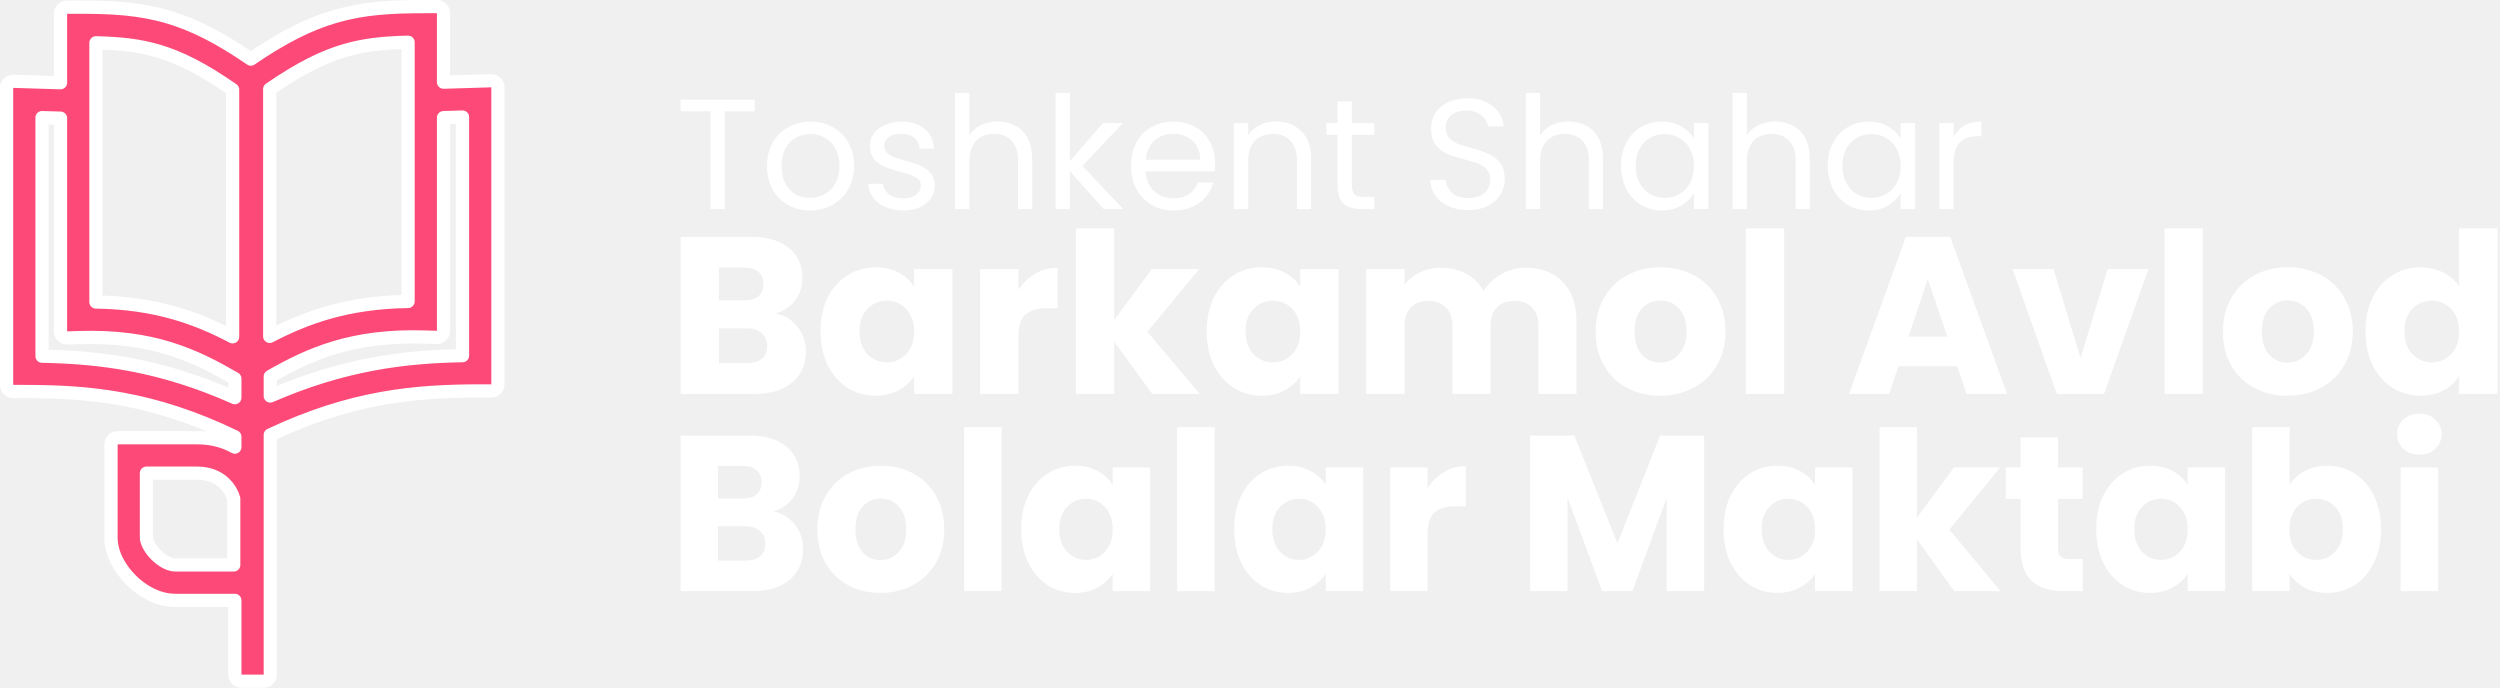
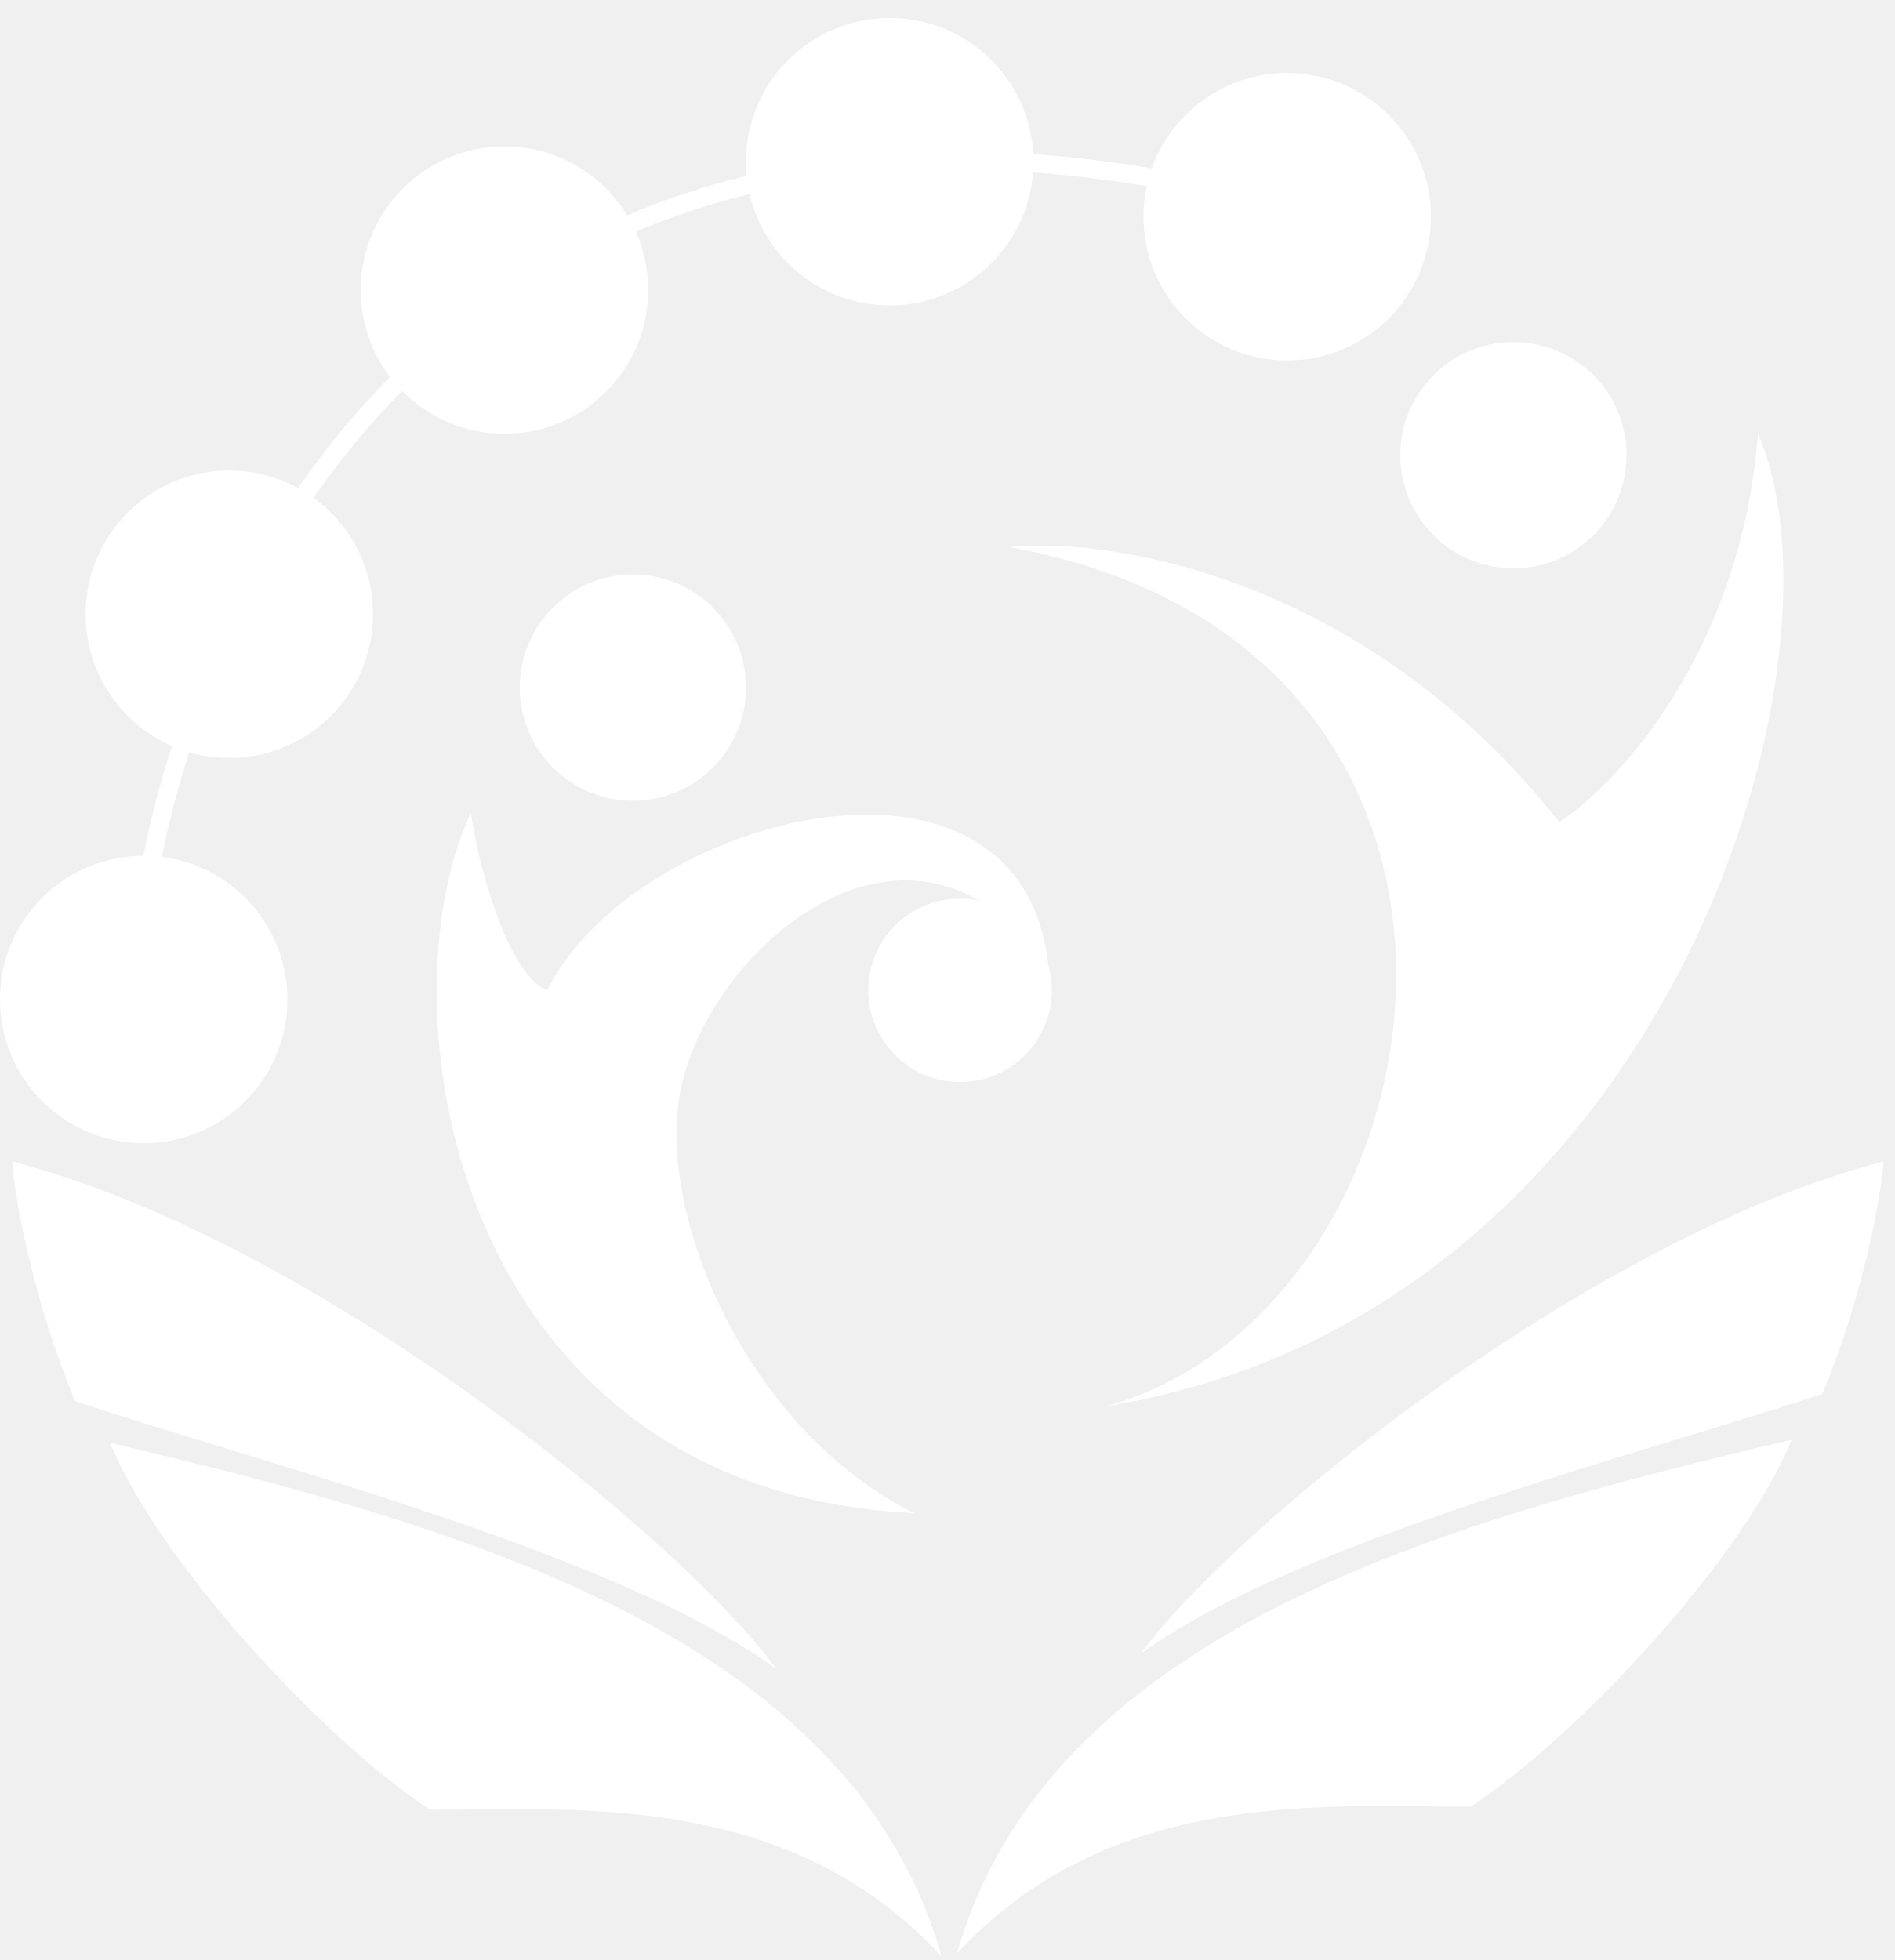
- <svg xmlns="http://www.w3.org/2000/svg" width="189" height="52" viewBox="0 0 189 52" fill="none">
-   <path d="M58.645 23.692C59.334 23.838 59.887 24.182 60.304 24.724C60.722 25.253 60.93 25.862 60.93 26.55C60.93 27.542 60.581 28.332 59.881 28.918C59.193 29.493 58.228 29.78 56.987 29.78H51.452V17.908H56.8C58.008 17.908 58.95 18.184 59.627 18.736C60.315 19.289 60.66 20.039 60.66 20.986C60.66 21.685 60.473 22.266 60.101 22.728C59.74 23.19 59.255 23.512 58.645 23.692ZM54.346 22.711H56.242C56.716 22.711 57.077 22.61 57.325 22.407C57.585 22.192 57.714 21.882 57.714 21.476C57.714 21.07 57.585 20.76 57.325 20.546C57.077 20.332 56.716 20.225 56.242 20.225H54.346V22.711ZM56.479 27.447C56.964 27.447 57.336 27.339 57.596 27.125C57.867 26.9 58.002 26.578 58.002 26.161C58.002 25.744 57.861 25.417 57.579 25.18C57.308 24.943 56.93 24.825 56.445 24.825H54.346V27.447H56.479Z" fill="white" />
-   <path d="M62.034 25.045C62.034 24.075 62.214 23.224 62.575 22.491C62.948 21.758 63.45 21.195 64.082 20.8C64.714 20.405 65.419 20.208 66.198 20.208C66.863 20.208 67.444 20.343 67.941 20.614C68.449 20.884 68.838 21.24 69.109 21.679V20.343H72.003V29.78H69.109V28.444C68.827 28.884 68.432 29.239 67.924 29.51C67.427 29.78 66.846 29.916 66.181 29.916C65.413 29.916 64.714 29.718 64.082 29.324C63.45 28.918 62.948 28.349 62.575 27.616C62.214 26.872 62.034 26.015 62.034 25.045ZM69.109 25.062C69.109 24.34 68.906 23.771 68.499 23.354C68.105 22.936 67.619 22.728 67.044 22.728C66.468 22.728 65.977 22.936 65.571 23.354C65.176 23.76 64.979 24.323 64.979 25.045C64.979 25.767 65.176 26.341 65.571 26.77C65.977 27.187 66.468 27.396 67.044 27.396C67.619 27.396 68.105 27.187 68.499 26.77C68.906 26.353 69.109 25.783 69.109 25.062Z" fill="white" />
-   <path d="M76.992 21.916C77.33 21.397 77.753 20.991 78.261 20.698C78.769 20.394 79.333 20.242 79.954 20.242V23.303H79.158C78.436 23.303 77.894 23.461 77.533 23.776C77.172 24.081 76.992 24.622 76.992 25.4V29.78H74.097V20.343H76.992V21.916Z" fill="white" />
-   <path d="M87.109 29.78L84.231 25.823V29.78H81.337V17.265H84.231V24.182L87.092 20.343H90.663L86.737 25.079L90.697 29.78H87.109Z" fill="white" />
-   <path d="M91.225 25.045C91.225 24.075 91.405 23.224 91.766 22.491C92.139 21.758 92.641 21.195 93.273 20.8C93.905 20.405 94.61 20.208 95.389 20.208C96.055 20.208 96.636 20.343 97.132 20.614C97.64 20.884 98.029 21.24 98.3 21.679V20.343H101.194V29.78H98.3V28.444C98.018 28.884 97.623 29.239 97.115 29.51C96.619 29.78 96.037 29.916 95.372 29.916C94.604 29.916 93.905 29.718 93.273 29.324C92.641 28.918 92.139 28.349 91.766 27.616C91.405 26.872 91.225 26.015 91.225 25.045ZM98.3 25.062C98.3 24.34 98.097 23.771 97.691 23.354C97.296 22.936 96.811 22.728 96.235 22.728C95.659 22.728 95.169 22.936 94.762 23.354C94.368 23.76 94.17 24.323 94.17 25.045C94.17 25.767 94.368 26.341 94.762 26.77C95.169 27.187 95.659 27.396 96.235 27.396C96.811 27.396 97.296 27.187 97.691 26.77C98.097 26.353 98.3 25.783 98.3 25.062Z" fill="white" />
-   <path d="M115.34 20.242C116.513 20.242 117.444 20.597 118.133 21.307C118.832 22.018 119.182 23.004 119.182 24.267V29.78H116.305V24.656C116.305 24.047 116.141 23.579 115.814 23.252C115.498 22.914 115.058 22.745 114.494 22.745C113.929 22.745 113.484 22.914 113.156 23.252C112.84 23.579 112.682 24.047 112.682 24.656V29.78H109.805V24.656C109.805 24.047 109.641 23.579 109.314 23.252C108.998 22.914 108.558 22.745 107.994 22.745C107.43 22.745 106.984 22.914 106.657 23.252C106.341 23.579 106.183 24.047 106.183 24.656V29.78H103.288V20.343H106.183V21.527C106.476 21.133 106.86 20.822 107.334 20.597C107.808 20.36 108.344 20.242 108.942 20.242C109.653 20.242 110.285 20.394 110.837 20.698C111.402 21.003 111.842 21.437 112.158 22.001C112.485 21.482 112.931 21.059 113.495 20.732C114.059 20.405 114.674 20.242 115.34 20.242Z" fill="white" />
-   <path d="M125.506 29.916C124.58 29.916 123.745 29.718 123.001 29.324C122.267 28.929 121.686 28.365 121.257 27.633C120.84 26.9 120.631 26.043 120.631 25.062C120.631 24.092 120.845 23.241 121.274 22.508C121.703 21.764 122.29 21.195 123.034 20.8C123.779 20.405 124.614 20.208 125.54 20.208C126.465 20.208 127.3 20.405 128.045 20.8C128.789 21.195 129.376 21.764 129.805 22.508C130.234 23.241 130.448 24.092 130.448 25.062C130.448 26.032 130.228 26.888 129.788 27.633C129.359 28.365 128.767 28.929 128.011 29.324C127.266 29.718 126.431 29.916 125.506 29.916ZM125.506 27.413C126.059 27.413 126.527 27.21 126.911 26.804C127.306 26.398 127.503 25.817 127.503 25.062C127.503 24.306 127.311 23.726 126.927 23.32C126.555 22.914 126.092 22.711 125.54 22.711C124.975 22.711 124.507 22.914 124.135 23.32C123.762 23.715 123.576 24.295 123.576 25.062C123.576 25.817 123.757 26.398 124.118 26.804C124.49 27.21 124.953 27.413 125.506 27.413Z" fill="white" />
-   <path d="M134.878 17.265V29.78H131.984V17.265H134.878Z" fill="white" />
-   <path d="M147.959 27.683H143.525L142.814 29.78H139.784L144.083 17.908H147.435L151.734 29.78H148.67L147.959 27.683ZM147.215 25.451L145.742 21.104L144.286 25.451H147.215Z" fill="white" />
-   <path d="M157.291 27.074L159.339 20.343H162.419L159.068 29.78H155.497L152.145 20.343H155.243L157.291 27.074Z" fill="white" />
-   <path d="M166.532 17.265V29.78H163.638V17.265H166.532Z" fill="white" />
-   <path d="M172.929 29.916C172.004 29.916 171.169 29.718 170.424 29.324C169.69 28.929 169.109 28.365 168.68 27.633C168.263 26.9 168.054 26.043 168.054 25.062C168.054 24.092 168.269 23.241 168.697 22.508C169.126 21.764 169.713 21.195 170.458 20.8C171.202 20.405 172.038 20.208 172.963 20.208C173.888 20.208 174.723 20.405 175.468 20.8C176.213 21.195 176.799 21.764 177.228 22.508C177.657 23.241 177.871 24.092 177.871 25.062C177.871 26.032 177.651 26.888 177.211 27.633C176.783 28.365 176.19 28.929 175.434 29.324C174.689 29.718 173.854 29.916 172.929 29.916ZM172.929 27.413C173.482 27.413 173.95 27.21 174.334 26.804C174.729 26.398 174.926 25.817 174.926 25.062C174.926 24.306 174.734 23.726 174.351 23.32C173.978 22.914 173.516 22.711 172.963 22.711C172.399 22.711 171.93 22.914 171.558 23.32C171.186 23.715 170.999 24.295 170.999 25.062C170.999 25.817 171.18 26.398 171.541 26.804C171.913 27.21 172.376 27.413 172.929 27.413Z" fill="white" />
-   <path d="M178.831 25.045C178.831 24.075 179.012 23.224 179.373 22.491C179.745 21.758 180.248 21.195 180.88 20.8C181.511 20.405 182.217 20.208 182.995 20.208C183.616 20.208 184.18 20.338 184.688 20.597C185.207 20.856 185.613 21.206 185.907 21.645V17.265H188.801V29.78H185.907V28.427C185.636 28.878 185.247 29.239 184.739 29.51C184.242 29.78 183.661 29.916 182.995 29.916C182.217 29.916 181.511 29.718 180.88 29.324C180.248 28.918 179.745 28.349 179.373 27.616C179.012 26.872 178.831 26.015 178.831 25.045ZM185.907 25.062C185.907 24.34 185.704 23.771 185.297 23.354C184.902 22.936 184.417 22.728 183.842 22.728C183.266 22.728 182.775 22.936 182.369 23.354C181.974 23.76 181.777 24.323 181.777 25.045C181.777 25.767 181.974 26.341 182.369 26.77C182.775 27.187 183.266 27.396 183.842 27.396C184.417 27.396 184.902 27.187 185.297 26.77C185.704 26.353 185.907 25.783 185.907 25.062Z" fill="white" />
-   <path d="M58.482 38.66C59.154 38.805 59.695 39.145 60.103 39.682C60.511 40.207 60.715 40.81 60.715 41.491C60.715 42.474 60.373 43.256 59.689 43.837C59.017 44.406 58.074 44.691 56.861 44.691H51.452V32.93H56.679C57.859 32.93 58.78 33.203 59.441 33.751C60.114 34.298 60.45 35.041 60.45 35.979C60.45 36.672 60.268 37.247 59.904 37.705C59.551 38.163 59.077 38.481 58.482 38.66ZM54.28 37.688H56.133C56.596 37.688 56.949 37.587 57.192 37.386C57.445 37.174 57.572 36.867 57.572 36.465C57.572 36.063 57.445 35.756 57.192 35.543C56.949 35.331 56.596 35.225 56.133 35.225H54.28V37.688ZM56.364 42.379C56.839 42.379 57.203 42.273 57.456 42.061C57.721 41.837 57.853 41.519 57.853 41.106C57.853 40.693 57.715 40.369 57.44 40.134C57.175 39.9 56.806 39.782 56.331 39.782H54.28V42.379H56.364Z" fill="white" />
-   <path d="M66.557 44.825C65.653 44.825 64.837 44.63 64.109 44.239C63.392 43.848 62.824 43.289 62.405 42.563C61.997 41.837 61.793 40.989 61.793 40.017C61.793 39.056 62.003 38.213 62.422 37.487C62.841 36.75 63.414 36.186 64.142 35.795C64.87 35.404 65.686 35.208 66.59 35.208C67.495 35.208 68.311 35.404 69.038 35.795C69.766 36.186 70.34 36.75 70.759 37.487C71.178 38.213 71.387 39.056 71.387 40.017C71.387 40.977 71.172 41.826 70.742 42.563C70.323 43.289 69.744 43.848 69.005 44.239C68.278 44.63 67.461 44.825 66.557 44.825ZM66.557 42.346C67.097 42.346 67.555 42.145 67.93 41.742C68.316 41.34 68.509 40.765 68.509 40.017C68.509 39.268 68.322 38.693 67.947 38.291C67.583 37.889 67.131 37.688 66.59 37.688C66.039 37.688 65.581 37.889 65.217 38.291C64.853 38.682 64.671 39.257 64.671 40.017C64.671 40.765 64.848 41.34 65.201 41.742C65.565 42.145 66.017 42.346 66.557 42.346Z" fill="white" />
-   <path d="M75.717 32.293V44.691H72.888V32.293H75.717Z" fill="white" />
-   <path d="M77.204 40C77.204 39.039 77.38 38.196 77.733 37.47C78.097 36.744 78.588 36.186 79.206 35.795C79.823 35.404 80.512 35.208 81.273 35.208C81.924 35.208 82.492 35.342 82.977 35.61C83.473 35.878 83.854 36.23 84.118 36.666V35.342H86.947V44.691H84.118V43.368C83.843 43.803 83.457 44.155 82.96 44.423C82.475 44.691 81.907 44.825 81.257 44.825C80.507 44.825 79.823 44.63 79.206 44.239C78.588 43.837 78.097 43.273 77.733 42.547C77.38 41.809 77.204 40.961 77.204 40ZM84.118 40.017C84.118 39.302 83.92 38.738 83.523 38.325C83.137 37.911 82.663 37.705 82.1 37.705C81.538 37.705 81.058 37.911 80.661 38.325C80.275 38.727 80.082 39.285 80.082 40C80.082 40.715 80.275 41.285 80.661 41.709C81.058 42.122 81.538 42.329 82.1 42.329C82.663 42.329 83.137 42.122 83.523 41.709C83.92 41.296 84.118 40.732 84.118 40.017Z" fill="white" />
-   <path d="M91.822 32.293V44.691H88.993V32.293H91.822Z" fill="white" />
-   <path d="M93.309 40C93.309 39.039 93.486 38.196 93.839 37.47C94.203 36.744 94.694 36.186 95.311 35.795C95.929 35.404 96.618 35.208 97.379 35.208C98.029 35.208 98.597 35.342 99.082 35.61C99.579 35.878 99.959 36.23 100.224 36.666V35.342H103.053V44.691H100.224V43.368C99.948 43.803 99.562 44.155 99.066 44.423C98.581 44.691 98.013 44.825 97.362 44.825C96.612 44.825 95.929 44.63 95.311 44.239C94.694 43.837 94.203 43.273 93.839 42.547C93.486 41.809 93.309 40.961 93.309 40ZM100.224 40.017C100.224 39.302 100.025 38.738 99.628 38.325C99.242 37.911 98.768 37.705 98.206 37.705C97.643 37.705 97.164 37.911 96.767 38.325C96.381 38.727 96.188 39.285 96.188 40C96.188 40.715 96.381 41.285 96.767 41.709C97.164 42.122 97.643 42.329 98.206 42.329C98.768 42.329 99.242 42.122 99.628 41.709C100.025 41.296 100.224 40.732 100.224 40.017Z" fill="white" />
-   <path d="M107.928 36.9C108.258 36.387 108.672 35.984 109.168 35.694C109.664 35.393 110.216 35.242 110.822 35.242V38.274H110.045C109.339 38.274 108.81 38.431 108.457 38.743C108.104 39.045 107.928 39.581 107.928 40.352V44.691H105.099V35.342H107.928V36.9Z" fill="white" />
-   <path d="M128.83 32.93V44.691H126.002V37.638L123.405 44.691H121.122L118.508 37.621V44.691H115.68V32.93H119.021L122.28 41.072L125.505 32.93H128.83Z" fill="white" />
-   <path d="M130.302 40C130.302 39.039 130.478 38.196 130.831 37.47C131.195 36.744 131.686 36.186 132.304 35.795C132.921 35.404 133.61 35.208 134.371 35.208C135.022 35.208 135.59 35.342 136.075 35.61C136.571 35.878 136.952 36.23 137.216 36.666V35.342H140.045V44.691H137.216V43.368C136.941 43.803 136.555 44.155 136.059 44.423C135.573 44.691 135.005 44.825 134.355 44.825C133.605 44.825 132.921 44.63 132.304 44.239C131.686 43.837 131.195 43.273 130.831 42.547C130.478 41.809 130.302 40.961 130.302 40ZM137.216 40.017C137.216 39.302 137.018 38.738 136.621 38.325C136.235 37.911 135.761 37.705 135.198 37.705C134.636 37.705 134.156 37.911 133.759 38.325C133.373 38.727 133.18 39.285 133.18 40C133.18 40.715 133.373 41.285 133.759 41.709C134.156 42.122 134.636 42.329 135.198 42.329C135.761 42.329 136.235 42.122 136.621 41.709C137.018 41.296 137.216 40.732 137.216 40.017Z" fill="white" />
-   <path d="M147.732 44.691L144.92 40.771V44.691H142.091V32.293H144.92V39.145L147.716 35.342H151.206L147.368 40.033L151.239 44.691H147.732Z" fill="white" />
-   <path d="M157.461 42.262V44.691H156.022C154.997 44.691 154.197 44.44 153.624 43.937C153.05 43.423 152.764 42.591 152.764 41.441V37.721H151.639V35.342H152.764V33.064H155.592V35.342H157.445V37.721H155.592V41.474C155.592 41.754 155.658 41.955 155.791 42.078C155.923 42.2 156.144 42.262 156.452 42.262H157.461Z" fill="white" />
-   <path d="M158.475 40C158.475 39.039 158.651 38.196 159.004 37.47C159.368 36.744 159.858 36.186 160.476 35.795C161.094 35.404 161.783 35.208 162.544 35.208C163.194 35.208 163.762 35.342 164.248 35.61C164.744 35.878 165.124 36.23 165.389 36.666V35.342H168.218V44.691H165.389V43.368C165.113 43.803 164.727 44.155 164.231 44.423C163.746 44.691 163.178 44.825 162.527 44.825C161.777 44.825 161.094 44.63 160.476 44.239C159.858 43.837 159.368 43.273 159.004 42.547C158.651 41.809 158.475 40.961 158.475 40ZM165.389 40.017C165.389 39.302 165.19 38.738 164.793 38.325C164.407 37.911 163.933 37.705 163.371 37.705C162.808 37.705 162.329 37.911 161.932 38.325C161.546 38.727 161.353 39.285 161.353 40C161.353 40.715 161.546 41.285 161.932 41.709C162.329 42.122 162.808 42.329 163.371 42.329C163.933 42.329 164.407 42.122 164.793 41.709C165.19 41.296 165.389 40.732 165.389 40.017Z" fill="white" />
-   <path d="M173.093 36.666C173.357 36.23 173.738 35.878 174.234 35.61C174.73 35.342 175.298 35.208 175.938 35.208C176.699 35.208 177.388 35.404 178.005 35.795C178.623 36.186 179.108 36.744 179.461 37.47C179.825 38.196 180.007 39.039 180.007 40C180.007 40.961 179.825 41.809 179.461 42.547C179.108 43.273 178.623 43.837 178.005 44.239C177.388 44.63 176.699 44.825 175.938 44.825C175.287 44.825 174.719 44.697 174.234 44.44C173.749 44.172 173.368 43.82 173.093 43.384V44.691H170.264V32.293H173.093V36.666ZM177.129 40C177.129 39.285 176.93 38.727 176.533 38.325C176.147 37.911 175.668 37.705 175.094 37.705C174.532 37.705 174.052 37.911 173.655 38.325C173.269 38.738 173.076 39.302 173.076 40.017C173.076 40.732 173.269 41.296 173.655 41.709C174.052 42.122 174.532 42.329 175.094 42.329C175.656 42.329 176.136 42.122 176.533 41.709C176.93 41.285 177.129 40.715 177.129 40Z" fill="white" />
-   <path d="M182.913 34.37C182.417 34.37 182.009 34.225 181.689 33.935C181.381 33.633 181.226 33.265 181.226 32.829C181.226 32.382 181.381 32.014 181.689 31.723C182.009 31.422 182.417 31.271 182.913 31.271C183.399 31.271 183.796 31.422 184.104 31.723C184.424 32.014 184.584 32.382 184.584 32.829C184.584 33.265 184.424 33.633 184.104 33.935C183.796 34.225 183.399 34.37 182.913 34.37ZM184.32 35.342V44.691H181.491V35.342H184.32Z" fill="white" />
-   <path d="M57.06 7.534V8.412H54.802V15.803H53.721V8.412H51.452V7.534H57.06Z" fill="white" />
-   <path d="M61.231 15.91C60.621 15.91 60.066 15.771 59.567 15.495C59.076 15.218 58.688 14.826 58.403 14.32C58.125 13.806 57.987 13.213 57.987 12.541C57.987 11.876 58.129 11.291 58.415 10.785C58.708 10.271 59.104 9.879 59.603 9.61C60.102 9.334 60.66 9.195 61.278 9.195C61.896 9.195 62.454 9.334 62.953 9.61C63.452 9.879 63.844 10.267 64.13 10.773C64.423 11.279 64.569 11.868 64.569 12.541C64.569 13.213 64.419 13.806 64.118 14.32C63.825 14.826 63.425 15.218 62.918 15.495C62.411 15.771 61.848 15.91 61.231 15.91ZM61.231 14.961C61.619 14.961 61.983 14.87 62.324 14.688C62.664 14.506 62.938 14.233 63.144 13.869C63.357 13.505 63.464 13.062 63.464 12.541C63.464 12.019 63.361 11.576 63.155 11.212C62.949 10.848 62.68 10.579 62.347 10.405C62.015 10.223 61.654 10.132 61.266 10.132C60.87 10.132 60.506 10.223 60.173 10.405C59.848 10.579 59.587 10.848 59.389 11.212C59.191 11.576 59.092 12.019 59.092 12.541C59.092 13.07 59.187 13.517 59.377 13.881C59.575 14.245 59.836 14.518 60.161 14.7C60.486 14.874 60.842 14.961 61.231 14.961Z" fill="white" />
-   <path d="M68.296 15.91C67.797 15.91 67.35 15.827 66.953 15.661C66.557 15.487 66.244 15.249 66.015 14.949C65.785 14.64 65.658 14.288 65.635 13.893H66.751C66.783 14.217 66.934 14.482 67.203 14.688C67.48 14.893 67.841 14.996 68.284 14.996C68.696 14.996 69.021 14.905 69.258 14.723C69.496 14.541 69.615 14.312 69.615 14.035C69.615 13.751 69.488 13.541 69.235 13.407C68.981 13.264 68.589 13.126 68.058 12.991C67.575 12.865 67.179 12.738 66.87 12.612C66.569 12.477 66.308 12.284 66.086 12.03C65.872 11.77 65.765 11.429 65.765 11.01C65.765 10.678 65.864 10.373 66.062 10.097C66.26 9.82 66.541 9.602 66.906 9.444C67.27 9.278 67.686 9.195 68.153 9.195C68.874 9.195 69.457 9.377 69.9 9.741C70.344 10.105 70.581 10.603 70.613 11.236H69.532C69.508 10.896 69.369 10.623 69.116 10.417C68.87 10.211 68.538 10.109 68.118 10.109C67.73 10.109 67.421 10.192 67.191 10.358C66.961 10.524 66.847 10.741 66.847 11.01C66.847 11.224 66.914 11.402 67.048 11.544C67.191 11.678 67.365 11.789 67.571 11.876C67.785 11.955 68.078 12.046 68.451 12.149C68.918 12.276 69.298 12.402 69.591 12.529C69.884 12.647 70.134 12.829 70.34 13.074C70.554 13.32 70.665 13.64 70.672 14.035C70.672 14.391 70.573 14.711 70.375 14.996C70.177 15.281 69.896 15.506 69.532 15.672C69.175 15.831 68.763 15.91 68.296 15.91Z" fill="white" />
-   <path d="M75.431 9.183C75.922 9.183 76.365 9.29 76.761 9.504C77.157 9.709 77.466 10.022 77.688 10.441C77.918 10.86 78.033 11.37 78.033 11.971V15.803H76.963V12.125C76.963 11.477 76.801 10.982 76.476 10.642C76.151 10.294 75.708 10.12 75.145 10.12C74.575 10.12 74.12 10.298 73.779 10.654C73.446 11.01 73.28 11.528 73.28 12.208V15.803H72.199V7.024H73.28V10.227C73.494 9.895 73.787 9.638 74.159 9.456C74.539 9.274 74.963 9.183 75.431 9.183Z" fill="white" />
-   <path d="M83.435 15.803L80.88 12.932V15.803H79.799V7.024H80.88V12.185L83.387 9.302H84.896L81.831 12.541L84.908 15.803H83.435Z" fill="white" />
-   <path d="M91.855 12.303C91.855 12.509 91.843 12.726 91.819 12.956H86.615C86.654 13.596 86.872 14.099 87.268 14.462C87.672 14.818 88.159 14.996 88.73 14.996C89.197 14.996 89.585 14.889 89.894 14.676C90.211 14.454 90.433 14.162 90.56 13.798H91.724C91.55 14.423 91.201 14.933 90.678 15.328C90.156 15.716 89.506 15.91 88.73 15.91C88.112 15.91 87.558 15.771 87.066 15.495C86.583 15.218 86.203 14.826 85.926 14.32C85.648 13.806 85.51 13.213 85.51 12.541C85.51 11.868 85.644 11.279 85.914 10.773C86.183 10.267 86.559 9.879 87.043 9.61C87.534 9.334 88.096 9.195 88.73 9.195C89.348 9.195 89.894 9.33 90.37 9.598C90.845 9.867 91.209 10.239 91.463 10.714C91.724 11.18 91.855 11.71 91.855 12.303ZM90.738 12.078C90.738 11.667 90.647 11.315 90.465 11.022C90.282 10.722 90.033 10.496 89.716 10.346C89.407 10.188 89.062 10.109 88.682 10.109C88.136 10.109 87.668 10.283 87.28 10.631C86.9 10.979 86.682 11.461 86.627 12.078H90.738Z" fill="white" />
-   <path d="M96.454 9.183C97.246 9.183 97.888 9.424 98.379 9.907C98.87 10.382 99.116 11.069 99.116 11.971V15.803H98.046V12.125C98.046 11.477 97.884 10.982 97.559 10.642C97.235 10.294 96.791 10.12 96.229 10.12C95.658 10.12 95.203 10.298 94.862 10.654C94.529 11.01 94.363 11.528 94.363 12.208V15.803H93.282V9.302H94.363V10.227C94.577 9.895 94.866 9.638 95.231 9.456C95.603 9.274 96.011 9.183 96.454 9.183Z" fill="white" />
-   <path d="M102.201 10.192V14.024C102.201 14.34 102.268 14.565 102.403 14.7C102.538 14.826 102.771 14.889 103.104 14.889H103.9V15.803H102.926C102.324 15.803 101.872 15.665 101.571 15.388C101.27 15.111 101.12 14.656 101.12 14.024V10.192H100.276V9.302H101.12V7.665H102.201V9.302H103.9V10.192H102.201Z" fill="white" />
-   <path d="M111.004 15.886C110.457 15.886 109.966 15.791 109.53 15.601C109.103 15.403 108.766 15.135 108.52 14.795C108.275 14.447 108.148 14.047 108.14 13.596H109.293C109.332 13.984 109.491 14.312 109.768 14.581C110.053 14.842 110.465 14.973 111.004 14.973C111.519 14.973 111.923 14.846 112.216 14.593C112.517 14.332 112.667 14 112.667 13.596C112.667 13.28 112.58 13.023 112.406 12.825C112.231 12.628 112.014 12.477 111.752 12.374C111.491 12.272 111.138 12.161 110.695 12.042C110.148 11.9 109.709 11.758 109.376 11.615C109.051 11.473 108.77 11.251 108.532 10.951C108.303 10.642 108.188 10.231 108.188 9.717C108.188 9.266 108.303 8.867 108.532 8.519C108.762 8.171 109.083 7.902 109.495 7.712C109.915 7.522 110.394 7.428 110.932 7.428C111.709 7.428 112.342 7.621 112.833 8.009C113.333 8.396 113.614 8.91 113.677 9.551H112.489C112.449 9.235 112.283 8.958 111.99 8.721C111.697 8.475 111.309 8.353 110.825 8.353C110.374 8.353 110.006 8.471 109.72 8.709C109.435 8.938 109.293 9.262 109.293 9.682C109.293 9.982 109.376 10.227 109.542 10.417C109.717 10.607 109.926 10.753 110.172 10.856C110.425 10.951 110.778 11.062 111.229 11.188C111.776 11.338 112.216 11.489 112.548 11.639C112.881 11.781 113.166 12.007 113.404 12.315C113.641 12.616 113.76 13.027 113.76 13.549C113.76 13.952 113.653 14.332 113.439 14.688C113.226 15.044 112.909 15.332 112.489 15.554C112.069 15.775 111.574 15.886 111.004 15.886Z" fill="white" />
-   <path d="M118.583 9.183C119.074 9.183 119.518 9.29 119.914 9.504C120.31 9.709 120.619 10.022 120.841 10.441C121.071 10.86 121.185 11.37 121.185 11.971V15.803H120.116V12.125C120.116 11.477 119.954 10.982 119.629 10.642C119.304 10.294 118.86 10.12 118.298 10.12C117.728 10.12 117.272 10.298 116.932 10.654C116.599 11.01 116.433 11.528 116.433 12.208V15.803H115.351V7.024H116.433V10.227C116.647 9.895 116.94 9.638 117.312 9.456C117.692 9.274 118.116 9.183 118.583 9.183Z" fill="white" />
-   <path d="M122.548 12.529C122.548 11.864 122.682 11.283 122.952 10.785C123.221 10.279 123.589 9.887 124.057 9.61C124.532 9.334 125.059 9.195 125.637 9.195C126.207 9.195 126.702 9.318 127.122 9.563C127.542 9.808 127.855 10.117 128.061 10.488V9.302H129.154V15.803H128.061V14.593C127.847 14.973 127.526 15.289 127.098 15.542C126.678 15.787 126.187 15.91 125.625 15.91C125.047 15.91 124.524 15.767 124.057 15.483C123.589 15.198 123.221 14.799 122.952 14.284C122.682 13.77 122.548 13.185 122.548 12.529ZM128.061 12.541C128.061 12.05 127.962 11.623 127.764 11.259C127.566 10.896 127.296 10.619 126.956 10.429C126.623 10.231 126.255 10.132 125.851 10.132C125.447 10.132 125.078 10.227 124.746 10.417C124.413 10.607 124.148 10.884 123.95 11.248C123.752 11.611 123.653 12.038 123.653 12.529C123.653 13.027 123.752 13.462 123.95 13.834C124.148 14.197 124.413 14.478 124.746 14.676C125.078 14.866 125.447 14.961 125.851 14.961C126.255 14.961 126.623 14.866 126.956 14.676C127.296 14.478 127.566 14.197 127.764 13.834C127.962 13.462 128.061 13.031 128.061 12.541Z" fill="white" />
-   <path d="M134.213 9.183C134.704 9.183 135.148 9.29 135.544 9.504C135.94 9.709 136.249 10.022 136.47 10.441C136.7 10.86 136.815 11.37 136.815 11.971V15.803H135.746V12.125C135.746 11.477 135.583 10.982 135.259 10.642C134.934 10.294 134.49 10.12 133.928 10.12C133.357 10.12 132.902 10.298 132.561 10.654C132.229 11.01 132.062 11.528 132.062 12.208V15.803H130.981V7.024H132.062V10.227C132.276 9.895 132.569 9.638 132.942 9.456C133.322 9.274 133.746 9.183 134.213 9.183Z" fill="white" />
-   <path d="M138.177 12.529C138.177 11.864 138.312 11.283 138.581 10.785C138.851 10.279 139.219 9.887 139.686 9.61C140.162 9.334 140.688 9.195 141.267 9.195C141.837 9.195 142.332 9.318 142.752 9.563C143.172 9.808 143.484 10.117 143.69 10.488V9.302H144.784V15.803H143.69V14.593C143.477 14.973 143.156 15.289 142.728 15.542C142.308 15.787 141.817 15.91 141.255 15.91C140.676 15.91 140.154 15.767 139.686 15.483C139.219 15.198 138.851 14.799 138.581 14.284C138.312 13.77 138.177 13.185 138.177 12.529ZM143.69 12.541C143.69 12.05 143.591 11.623 143.393 11.259C143.195 10.896 142.926 10.619 142.585 10.429C142.253 10.231 141.884 10.132 141.48 10.132C141.076 10.132 140.708 10.227 140.375 10.417C140.043 10.607 139.777 10.884 139.579 11.248C139.381 11.611 139.282 12.038 139.282 12.529C139.282 13.027 139.381 13.462 139.579 13.834C139.777 14.197 140.043 14.478 140.375 14.676C140.708 14.866 141.076 14.961 141.48 14.961C141.884 14.961 142.253 14.866 142.585 14.676C142.926 14.478 143.195 14.197 143.393 13.834C143.591 13.462 143.69 13.031 143.69 12.541Z" fill="white" />
-   <path d="M147.692 10.358C147.882 9.986 148.151 9.697 148.5 9.492C148.856 9.286 149.288 9.183 149.795 9.183V10.298H149.51C148.298 10.298 147.692 10.955 147.692 12.268V15.803H146.611V9.302H147.692V10.358Z" fill="white" />
-   <path d="M4.574 6.253L1.015 6.144C0.88 6.14 0.749 6.191 0.652 6.285C0.555 6.379 0.5 6.509 0.5 6.644V29.098C0.5 29.374 0.724 29.598 1 29.598H1.84C6.711 29.598 11.526 30.015 17.754 33.017V33.802C16.991 33.371 16.046 33.092 14.895 33.092H8.892C8.616 33.092 8.392 33.315 8.392 33.592V40.647C8.392 41.871 9.098 43.042 9.902 43.847C10.719 44.664 11.922 45.389 13.258 45.389H17.754V51C17.754 51.276 17.977 51.5 18.254 51.5H19.933C20.209 51.5 20.433 51.276 20.433 51V32.879C26.625 29.964 31.437 29.555 36.305 29.555H37.145C37.421 29.555 37.645 29.332 37.645 29.055V6.602C37.645 6.467 37.59 6.337 37.493 6.243C37.396 6.149 37.265 6.098 37.129 6.102L33.531 6.211V1C33.531 0.724 33.307 0.5 33.031 0.5H32.191C29.669 0.5 27.562 0.599 25.379 1.229C23.375 1.807 21.384 2.81 18.961 4.469C16.591 2.837 14.636 1.846 12.667 1.272C10.502 0.64 8.412 0.542 5.914 0.542L5.074 0.542C4.941 0.542 4.814 0.595 4.721 0.688C4.627 0.782 4.574 0.909 4.574 1.042V6.253ZM5.957 25.523C11.544 25.343 14.725 26.866 17.754 28.621V30.064C12.162 27.571 7.58 27.011 3.179 26.929V8.892L4.574 8.934V25.051C4.574 25.186 4.629 25.316 4.726 25.41C4.824 25.505 4.955 25.555 5.09 25.551L5.957 25.523ZM33.531 25.009V8.893L34.965 8.849V26.887C30.57 26.967 25.996 27.514 20.433 29.937V28.462C23.429 26.758 26.626 25.305 32.148 25.481L33.015 25.509C33.15 25.513 33.281 25.462 33.378 25.368C33.476 25.274 33.531 25.144 33.531 25.009ZM11.917 3.845C13.562 4.324 15.294 5.183 17.586 6.776V25.462C14.926 24.061 11.816 22.898 7.253 22.831V3.236C9.043 3.277 10.478 3.425 11.917 3.845ZM30.851 3.193V22.789C26.228 22.854 23.083 24.023 20.391 25.43V6.738C22.706 5.144 24.457 4.284 26.122 3.804C27.581 3.382 29.036 3.234 30.851 3.193ZM14.895 35.771C16.733 35.771 17.482 37.017 17.67 37.695V42.709H13.258C12.873 42.709 12.312 42.467 11.797 41.952C11.269 41.425 11.071 40.895 11.071 40.647V35.771H14.895Z" fill="#FF2059" fill-opacity="0.8" stroke="white" stroke-linejoin="round" />
+ <svg xmlns="http://www.w3.org/2000/svg" width="58" height="60" viewBox="0 0 58 60" fill="none">
+   <path fill-rule="evenodd" clip-rule="evenodd" d="M22.857 5.382C22.843 5.24 22.836 5.095 22.836 4.95C22.836 2.52 24.806 0.55 27.235 0.55C29.587 0.55 31.508 2.396 31.628 4.718C32.795 4.799 34.005 4.943 35.258 5.155C35.866 3.453 37.492 2.235 39.402 2.235C41.832 2.235 43.801 4.205 43.801 6.634C43.801 9.064 41.832 11.034 39.402 11.034C36.973 11.034 35.003 9.064 35.003 6.634C35.003 6.313 35.038 6 35.103 5.698C33.901 5.497 32.741 5.359 31.622 5.28C31.453 7.555 29.553 9.349 27.235 9.349C25.146 9.349 23.396 7.892 22.948 5.938C21.715 6.24 20.554 6.629 19.462 7.091C19.706 7.638 19.841 8.244 19.841 8.881C19.841 11.31 17.872 13.28 15.443 13.28C14.216 13.28 13.106 12.778 12.308 11.967L12.274 12.003C11.278 13.015 10.388 14.103 9.598 15.238C10.701 16.037 11.418 17.336 11.418 18.802C11.418 21.232 9.449 23.202 7.019 23.202C6.593 23.202 6.181 23.141 5.791 23.028C5.444 24.112 5.166 25.187 4.952 26.231C7.12 26.503 8.798 28.354 8.798 30.596C8.798 33.026 6.828 34.995 4.399 34.995C1.969 34.995 0 33.026 0 30.596C0 28.171 1.962 26.204 4.386 26.197C4.607 25.102 4.898 23.975 5.263 22.837C3.708 22.159 2.621 20.608 2.621 18.802C2.621 16.373 4.59 14.403 7.019 14.403C7.781 14.403 8.498 14.597 9.123 14.938C9.934 13.77 10.848 12.651 11.873 11.609C11.895 11.586 11.917 11.564 11.94 11.542C11.377 10.803 11.044 9.881 11.044 8.881C11.044 6.451 13.013 4.482 15.443 4.482C17.034 4.482 18.428 5.327 19.2 6.592C20.345 6.104 21.563 5.697 22.857 5.382ZM46.328 17.398C48.24 17.398 49.791 15.848 49.791 13.935C49.791 12.023 48.24 10.472 46.328 10.472C44.416 10.472 42.865 12.023 42.865 13.935C42.865 15.848 44.416 17.398 46.328 17.398ZM53.815 13.28C56.904 20.394 50.877 40.274 33.88 43.045C44.55 40.05 47.825 19.832 30.885 16.743C34.036 16.431 41.817 17.679 47.732 25.167C49.541 23.982 53.291 19.944 53.815 13.28ZM19.373 24.512C21.286 24.512 22.836 22.962 22.836 21.049C22.836 19.136 21.286 17.586 19.373 17.586C17.461 17.586 15.911 19.136 15.911 21.049C15.911 22.962 17.461 24.512 19.373 24.512ZM14.413 24.886C11.605 30.877 13.908 45.647 27.984 46.321C22.93 43.794 20.229 37.446 20.777 33.685C21.329 29.904 25.988 25.262 29.961 27.566C29.776 27.527 29.584 27.507 29.388 27.507C27.837 27.507 26.58 28.764 26.58 30.315C26.58 31.866 27.837 33.123 29.388 33.123C30.939 33.123 32.196 31.866 32.196 30.315C32.196 30.051 32.159 29.796 32.091 29.554C31.245 21.827 19.362 25.004 16.753 30.315C15.555 29.866 14.632 26.478 14.413 24.886ZM0.374 35.557C9.618 37.95 20.787 47.041 23.772 51.095C19.948 48.314 12.561 46.06 6.751 44.287C5.101 43.783 3.578 43.318 2.3 42.891C1.068 39.958 0.439 36.715 0.374 35.557ZM34.91 50.627C37.811 46.695 48.668 37.878 57.653 35.557C57.59 36.68 56.979 39.825 55.781 42.67C54.539 43.084 53.059 43.535 51.456 44.023L51.455 44.024L51.454 44.024C45.807 45.743 38.627 47.929 34.91 50.627ZM54.845 44.075C44.082 46.602 32.102 49.971 29.294 59.799C33.561 55.191 39.305 55.251 43.762 55.298C44.193 55.302 44.613 55.307 45.018 55.307C48.293 53.154 53.347 47.725 54.845 44.075ZM3.369 44.168C14.093 46.695 26.029 50.065 28.826 59.893C24.576 55.285 18.852 55.345 14.412 55.391C13.982 55.396 13.564 55.4 13.161 55.4C9.897 53.247 4.861 47.819 3.369 44.168Z" fill="white" />
</svg>
